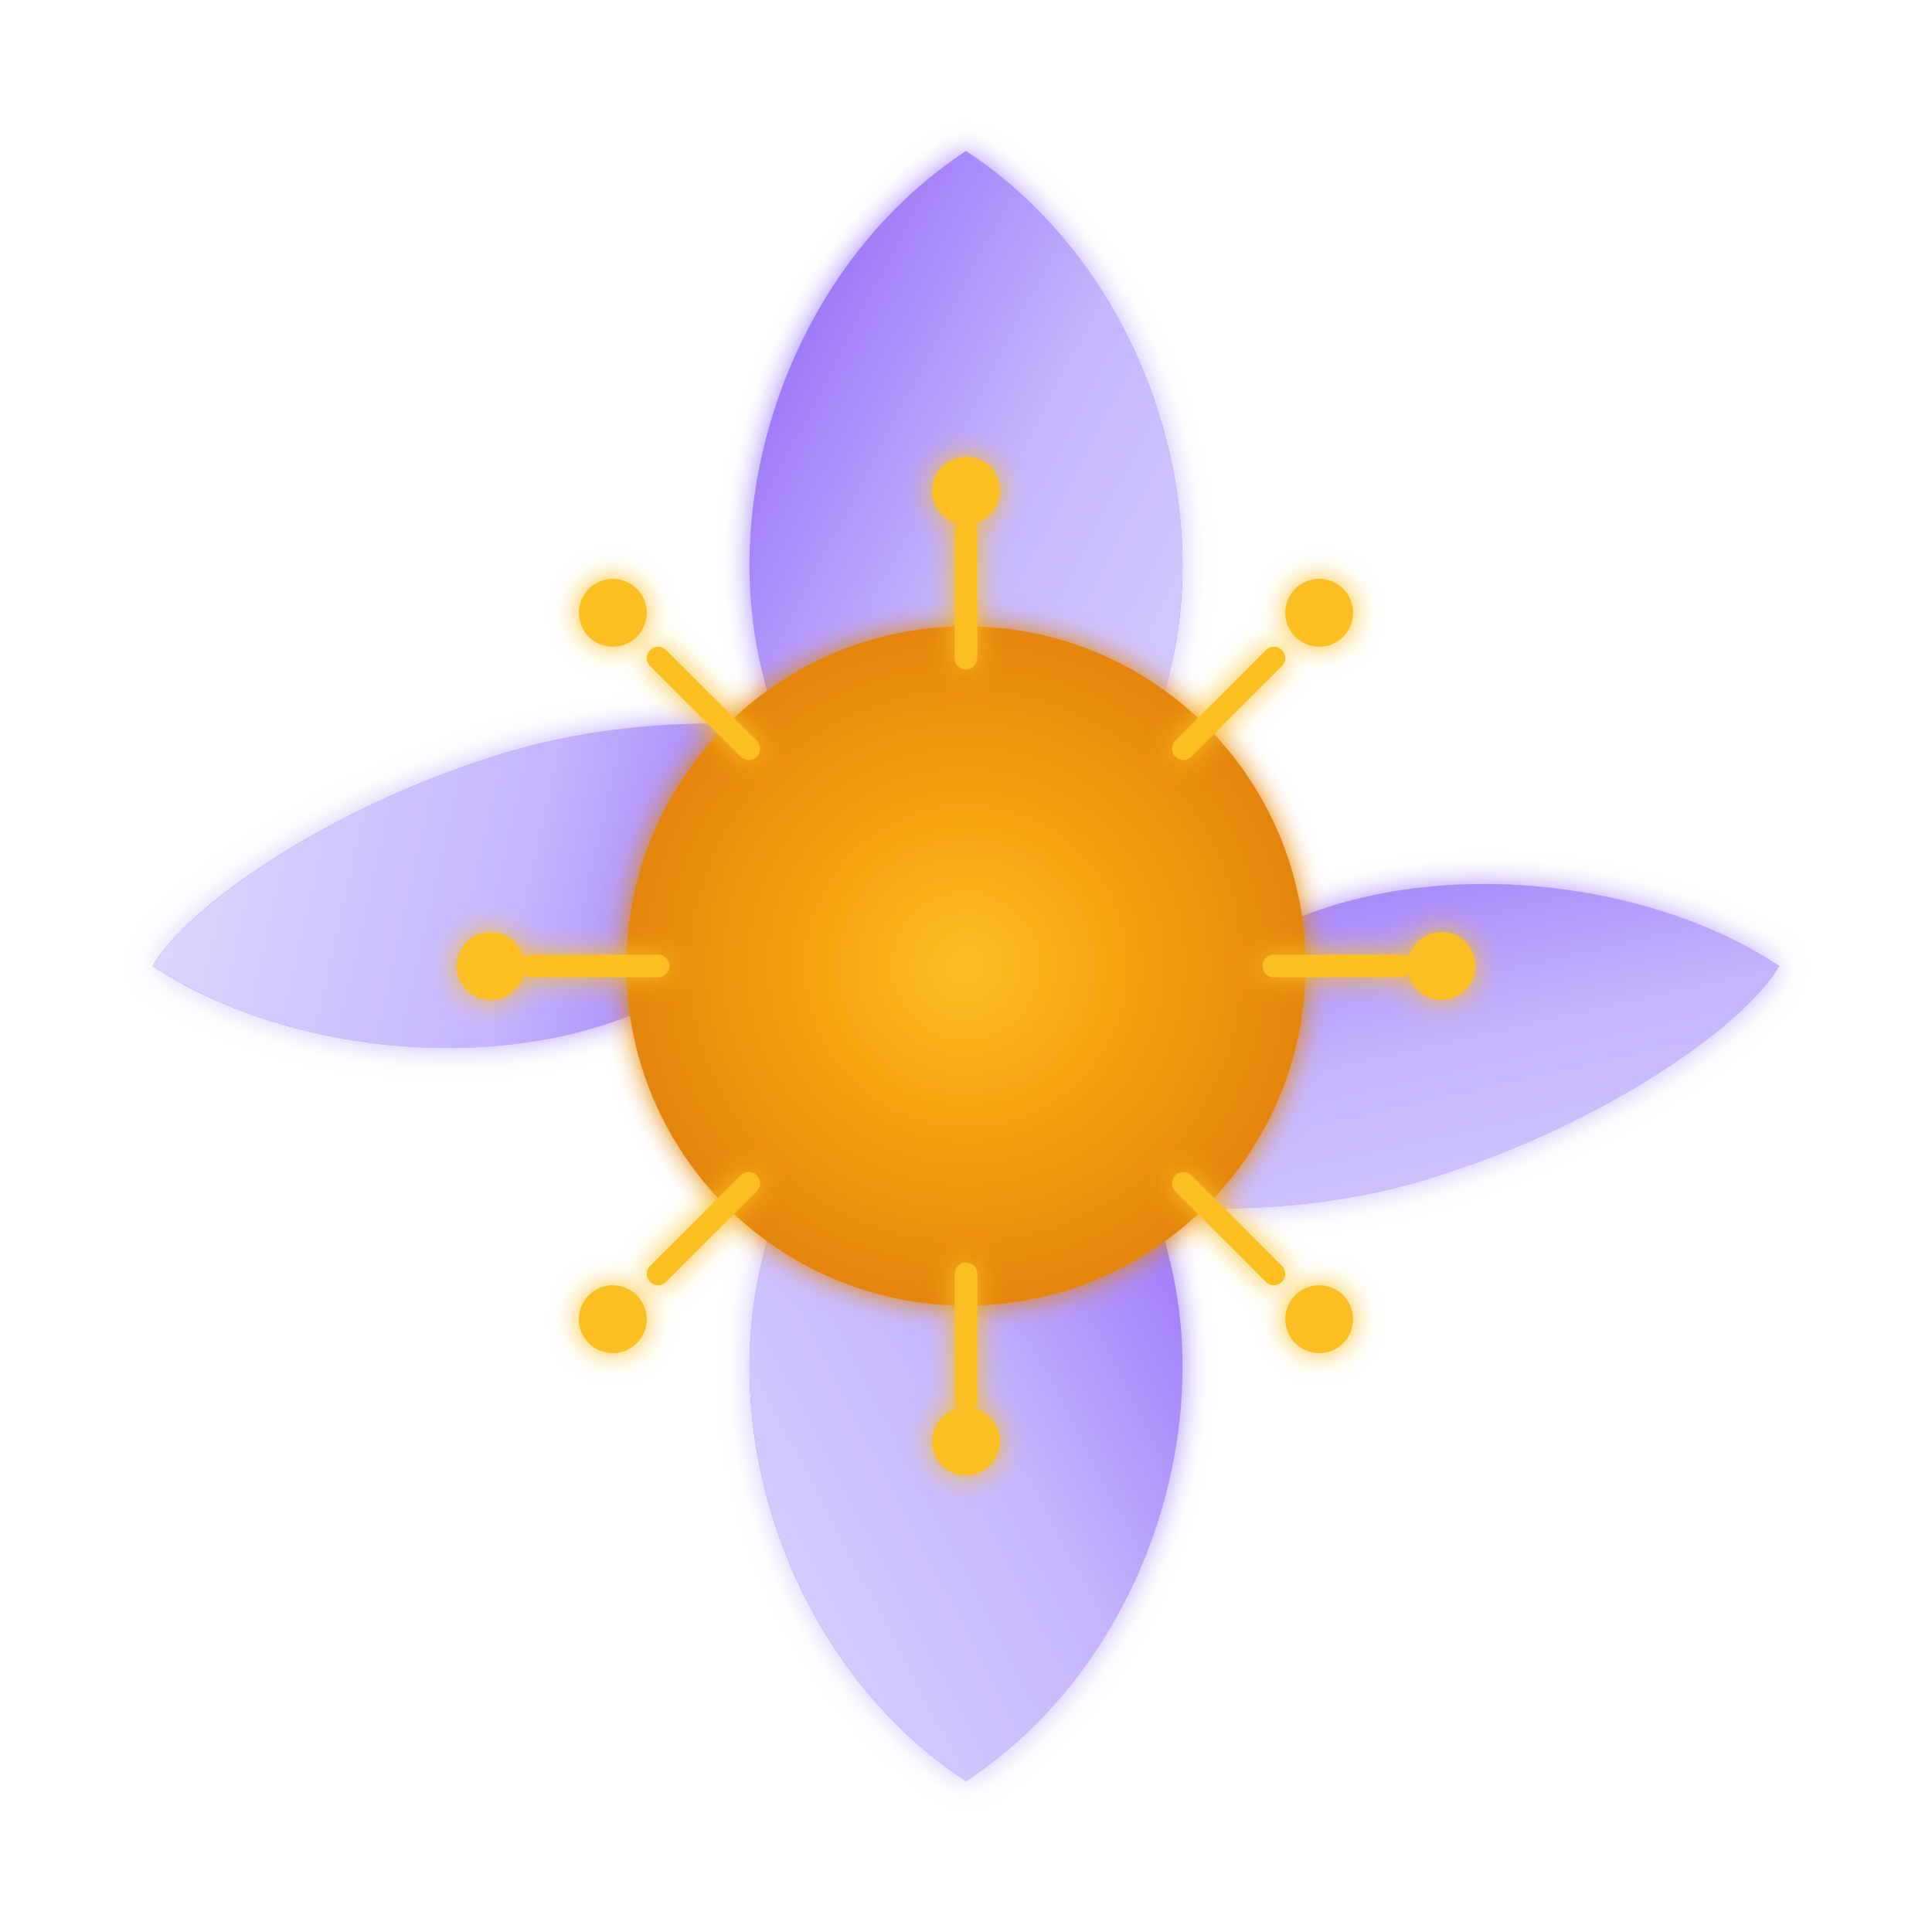
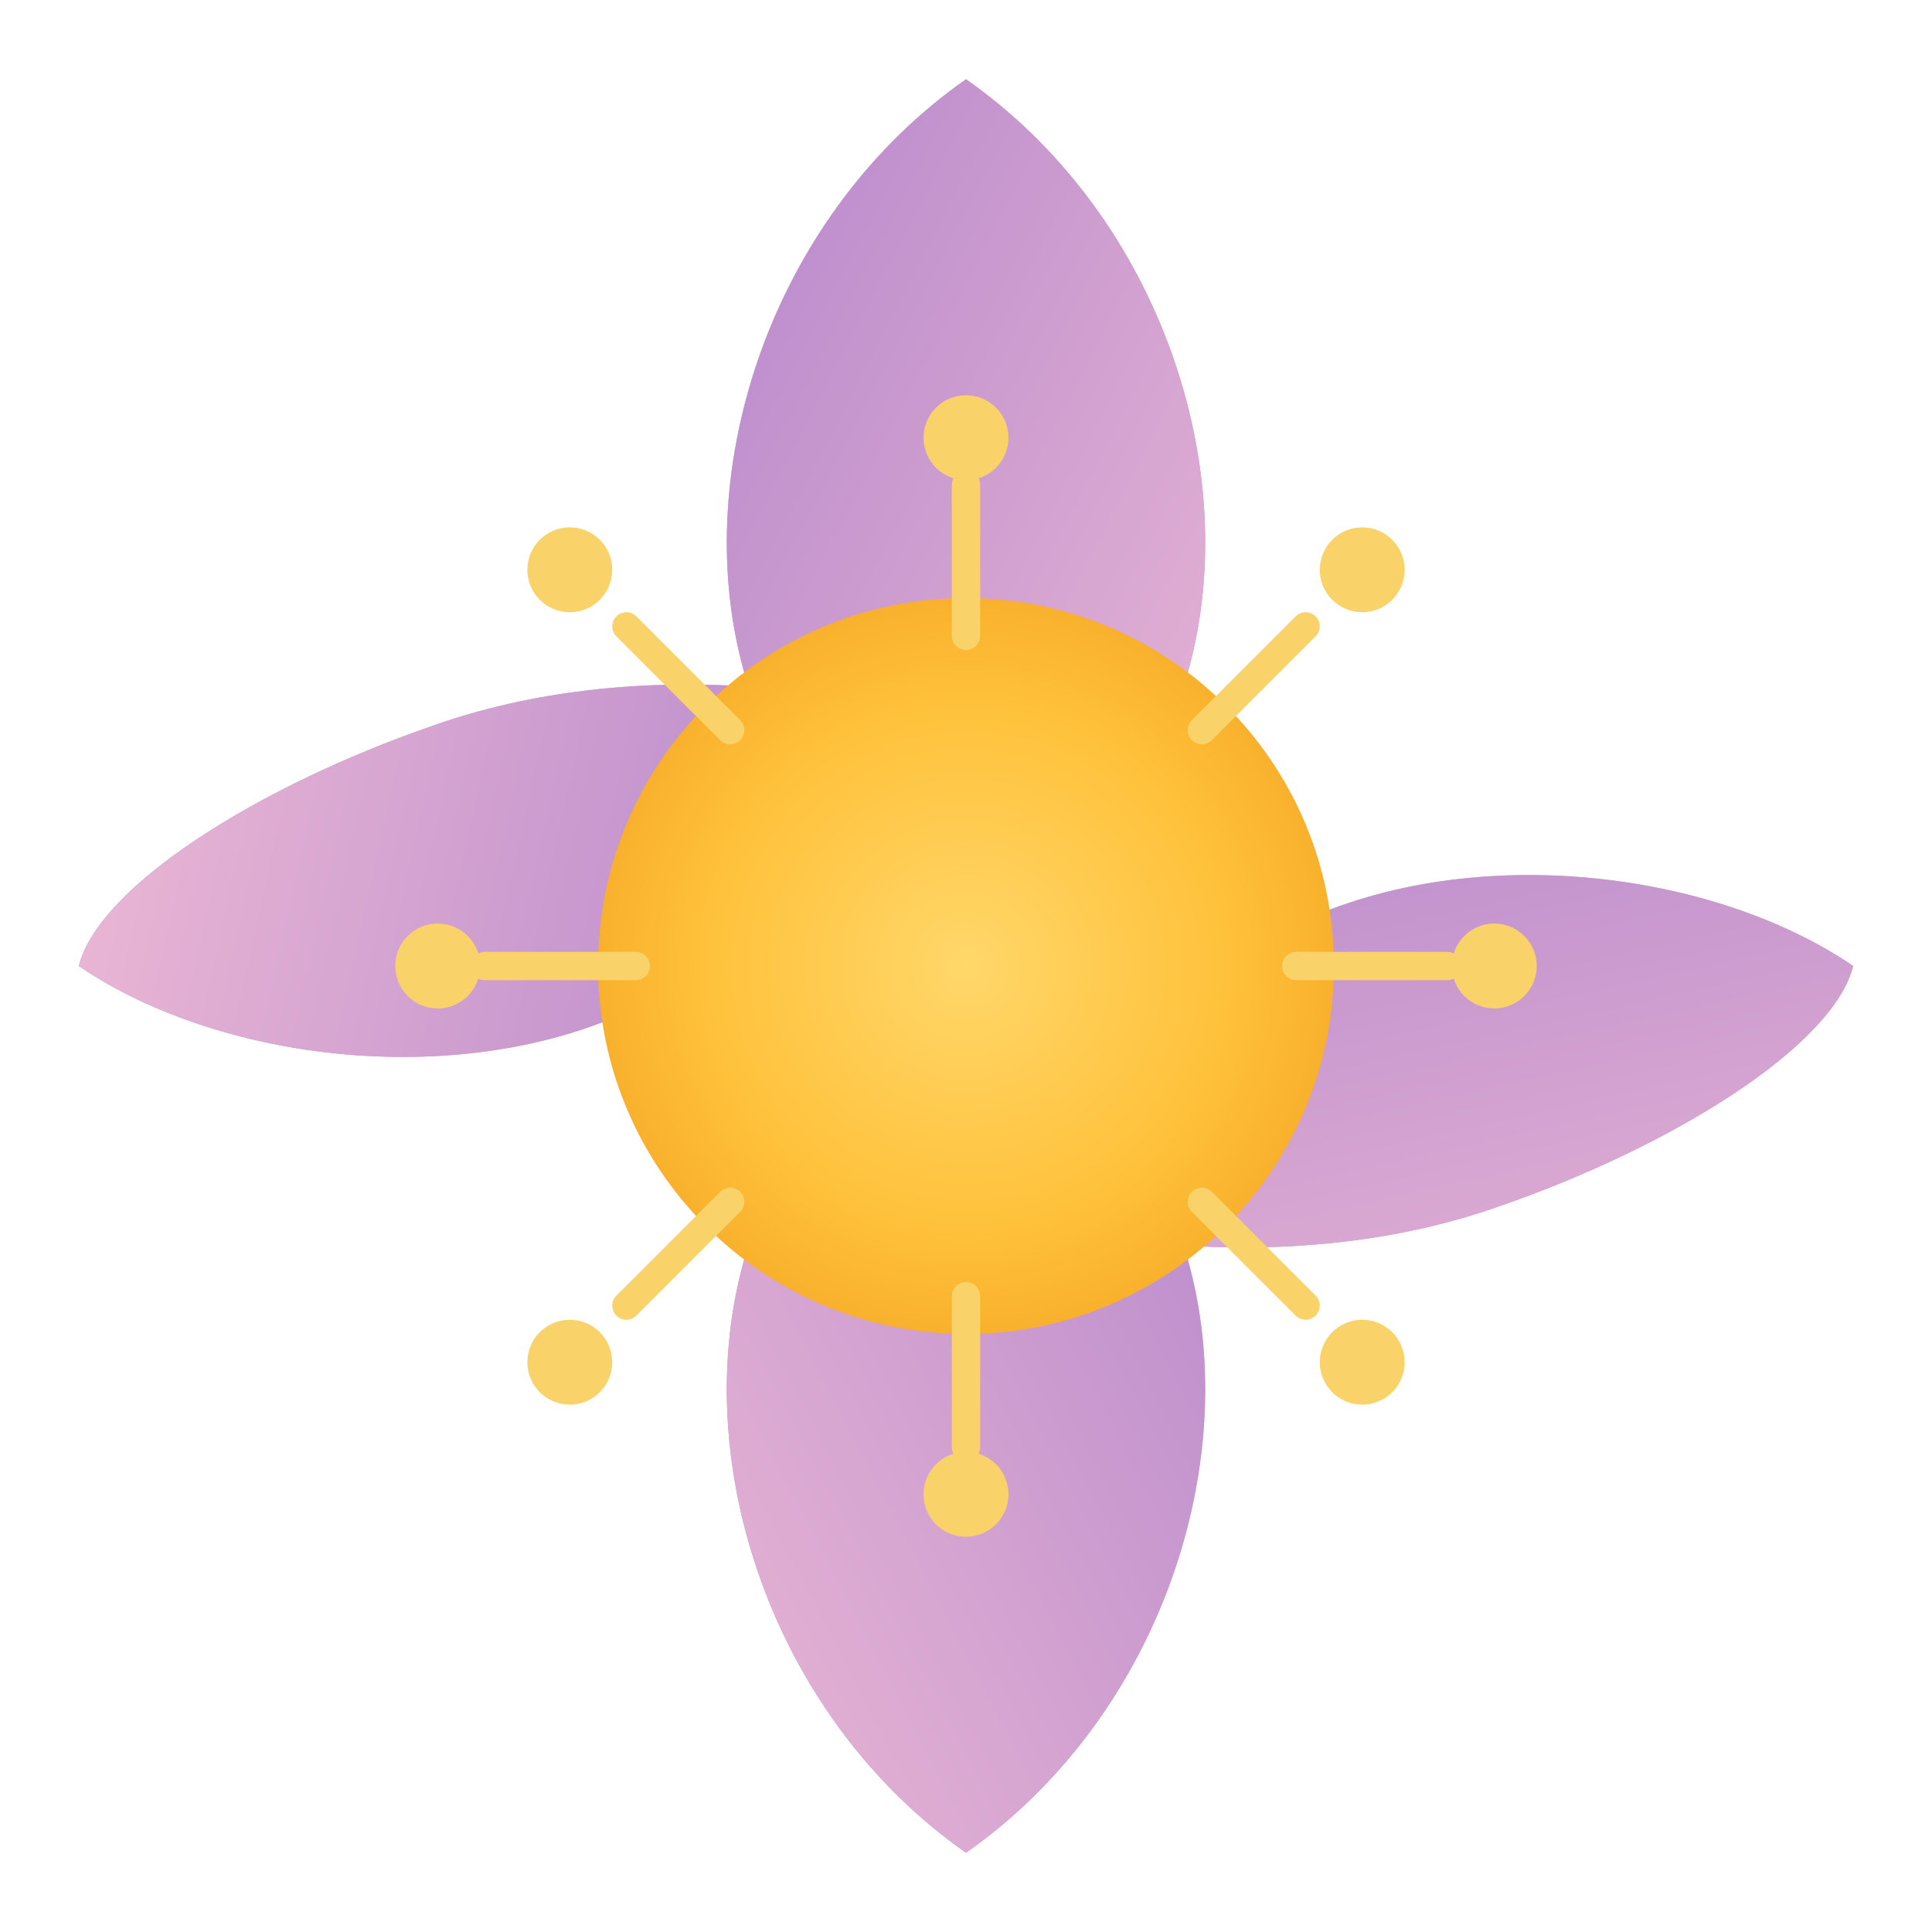
<svg xmlns="http://www.w3.org/2000/svg" width="512" height="512" viewBox="0 0 512 512" role="img" aria-label="PRD For AI Logo - Floral Circuit">
  <defs>
-     <radialGradient id="gold" cx="50%" cy="50%" r="65%">
-       <stop offset="0%" stop-color="#FBBF24" />
-       <stop offset="40%" stop-color="#F59E0B" />
-       <stop offset="100%" stop-color="#D97706" />
+     <radialGradient id="gold" cx="50%" cy="50%" r="60%">
+       <stop offset="0%" stop-color="#FFD76A" />
+       <stop offset="60%" stop-color="#FFC13A" />
+       <stop offset="100%" stop-color="#F5A623" />
    </radialGradient>
-     <linearGradient id="petal" x1="0%" y1="0%" x2="100%" y2="100%">
-       <stop offset="0%" stop-color="#DDD6FE" />
-       <stop offset="50%" stop-color="#C4B5FD" />
-       <stop offset="100%" stop-color="#8B5CF6" />
+     <linearGradient id="petal" x1="0" y1="0" x2="1" y2="1">
+       <stop offset="0" stop-color="#E9B6D4" />
+       <stop offset="1" stop-color="#B688CC" />
    </linearGradient>
-     <filter id="glow" x="-50%" y="-50%" width="200%" height="200%">
-       <feGaussianBlur stdDeviation="3" result="coloredBlur" />
-       <feMerge>
-         <feMergeNode in="coloredBlur" />
-         <feMergeNode in="SourceGraphic" />
-       </feMerge>
-     </filter>
    <style>
-       .circuit{stroke:#FBBF24;stroke-width:5;stroke-linecap:round;stroke-linejoin:round;filter:url(#glow)}
-       .petal{filter:url(#glow)}
+       .c{stroke:#F9D36A;stroke-width:6;stroke-linecap:round;stroke-linejoin:round}
    </style>
  </defs>
  <rect width="512" height="512" rx="32" fill="none" />
-   <g transform="translate(256,256) scale(1.2)">
-     <g fill="url(#petal)" class="petal">
-       <path d="M0,-180 C-38,-155 -55,-105 -45,-65 C-34,-18 0,4 0,4 C0,4 34,-18 45,-65 C55,-105 38,-155 0,-180Z" />
-       <path d="M127,-127 C92,-120 52,-88 41,-50 C27,-8 54,18 54,18 C54,18 88,-4 107,-42 C124,-75 131,-112 127,-127Z" transform="rotate(45)" />
-       <path d="M180,0 C155,38 105,55 65,45 C18,34 -4,0 -4,0 C-4,0 18,-34 65,-45 C105,-55 155,-38 180,0Z" transform="rotate(90)" />
-       <path d="M127,127 C120,92 88,52 50,41 C8,27 -18,54 -18,54 C-18,54 4,88 42,107 C75,124 112,131 127,127Z" transform="rotate(135)" />
-       <path d="M0,180 C38,155 55,105 45,65 C34,18 0,-4 0,-4 C0,-4 -34,18 -45,65 C-55,105 -38,155 0,180Z" transform="rotate(180)" />
-       <path d="M-127,127 C-92,120 -52,88 -41,50 C-27,8 -54,-18 -54,-18 C-54,-18 -88,4 -107,42 C-124,75 -131,112 -127,127Z" transform="rotate(225)" />
-       <path d="M-180,0 C-155,-38 -105,-55 -65,-45 C-18,-34 4,0 4,0 C4,0 -18,34 -65,45 C-105,55 -155,38 -180,0Z" transform="rotate(270)" />
-       <path d="M-127,-127 C-120,-92 -88,-52 -50,-41 C-8,-27 18,-54 18,-54 C18,-54 -4,-88 -42,-107 C-75,-124 -112,-131 -127,-127Z" transform="rotate(315)" />
+   <g transform="translate(256,256) scale(1.25)">
+     <g fill="url(#petal)">
+       <path d="M0,-188 C-40,-160 -58,-108 -48,-66 C-36,-16 0,6 0,6 C0,6 36,-16 48,-66 C58,-108 40,-160 0,-188Z" />
+       <path d="M133,-133 C96,-126 54,-92 42,-52 C28,-6 58,22 58,22 C58,22 96,-2 116,-44 C133,-79 142,-118 133,-133Z" transform="rotate(45)" />
+       <path d="M188,0 C160,40 108,58 66,48 C16,36 -6,0 -6,0 C-6,0 16,-36 66,-48 C108,-58 160,-40 188,0Z" transform="rotate(90)" />
+       <path d="M133,133 C126,96 92,54 52,42 C6,28 -22,58 -22,58 C-22,58 2,96 44,116 C79,133 118,142 133,133Z" transform="rotate(135)" />
+       <path d="M0,188 C40,160 58,108 48,66 C36,16 0,-6 0,-6 C0,-6 -36,16 -48,66 C-58,108 -40,160 0,188Z" transform="rotate(180)" />
+       <path d="M-133,133 C-96,126 -54,92 -42,52 C-28,6 -58,-22 -58,-22 C-58,-22 -96,2 -116,44 C-133,79 -142,118 -133,133Z" transform="rotate(225)" />
+       <path d="M-188,0 C-160,-40 -108,-58 -66,-48 C-16,-36 6,0 6,0 C6,0 -16,36 -66,48 C-108,58 -160,40 -188,0Z" transform="rotate(270)" />
+       <path d="M-133,-133 C-126,-96 -92,-54 -52,-42 C-6,-28 22,-58 22,-58 C22,-58 -2,-96 -44,-116 C-79,-133 -118,-142 -133,-133Z" transform="rotate(315)" />
    </g>
-     <circle r="75" fill="url(#gold)" filter="url(#glow)" />
-     <g class="circuit">
-       <path d="M0,-68 v-28" />
-       <circle cx="0" cy="-105" r="5" fill="#FBBF24" />
-       <path d="M48,-48 l20,-20" />
-       <circle cx="78" cy="-78" r="5" fill="#FBBF24" />
-       <path d="M68,0 h28" />
-       <circle cx="105" cy="0" r="5" fill="#FBBF24" />
-       <path d="M48,48 l20,20" />
-       <circle cx="78" cy="78" r="5" fill="#FBBF24" />
-       <path d="M0,68 v28" />
-       <circle cx="0" cy="105" r="5" fill="#FBBF24" />
-       <path d="M-48,48 l-20,20" />
-       <circle cx="-78" cy="78" r="5" fill="#FBBF24" />
-       <path d="M-68,0 h-28" />
-       <circle cx="-105" cy="0" r="5" fill="#FBBF24" />
-       <path d="M-48,-48 l-20,-20" />
-       <circle cx="-78" cy="-78" r="5" fill="#FBBF24" />
+     <circle r="78" fill="url(#gold)" />
+     <g class="c">
+       <path d="M0,-70 v-32" />
+       <circle cx="0" cy="-112" r="6" fill="#F9D36A" />
+       <path d="M50,-50 l22,-22" />
+       <circle cx="84" cy="-84" r="6" fill="#F9D36A" />
+       <path d="M70,0 h32" />
+       <circle cx="112" cy="0" r="6" fill="#F9D36A" />
+       <path d="M50,50 l22,22" />
+       <circle cx="84" cy="84" r="6" fill="#F9D36A" />
+       <path d="M0,70 v32" />
+       <circle cx="0" cy="112" r="6" fill="#F9D36A" />
+       <path d="M-50,50 l-22,22" />
+       <circle cx="-84" cy="84" r="6" fill="#F9D36A" />
+       <path d="M-70,0 h-32" />
+       <circle cx="-112" cy="0" r="6" fill="#F9D36A" />
+       <path d="M-50,-50 l-22,-22" />
+       <circle cx="-84" cy="-84" r="6" fill="#F9D36A" />
    </g>
  </g>
</svg>
